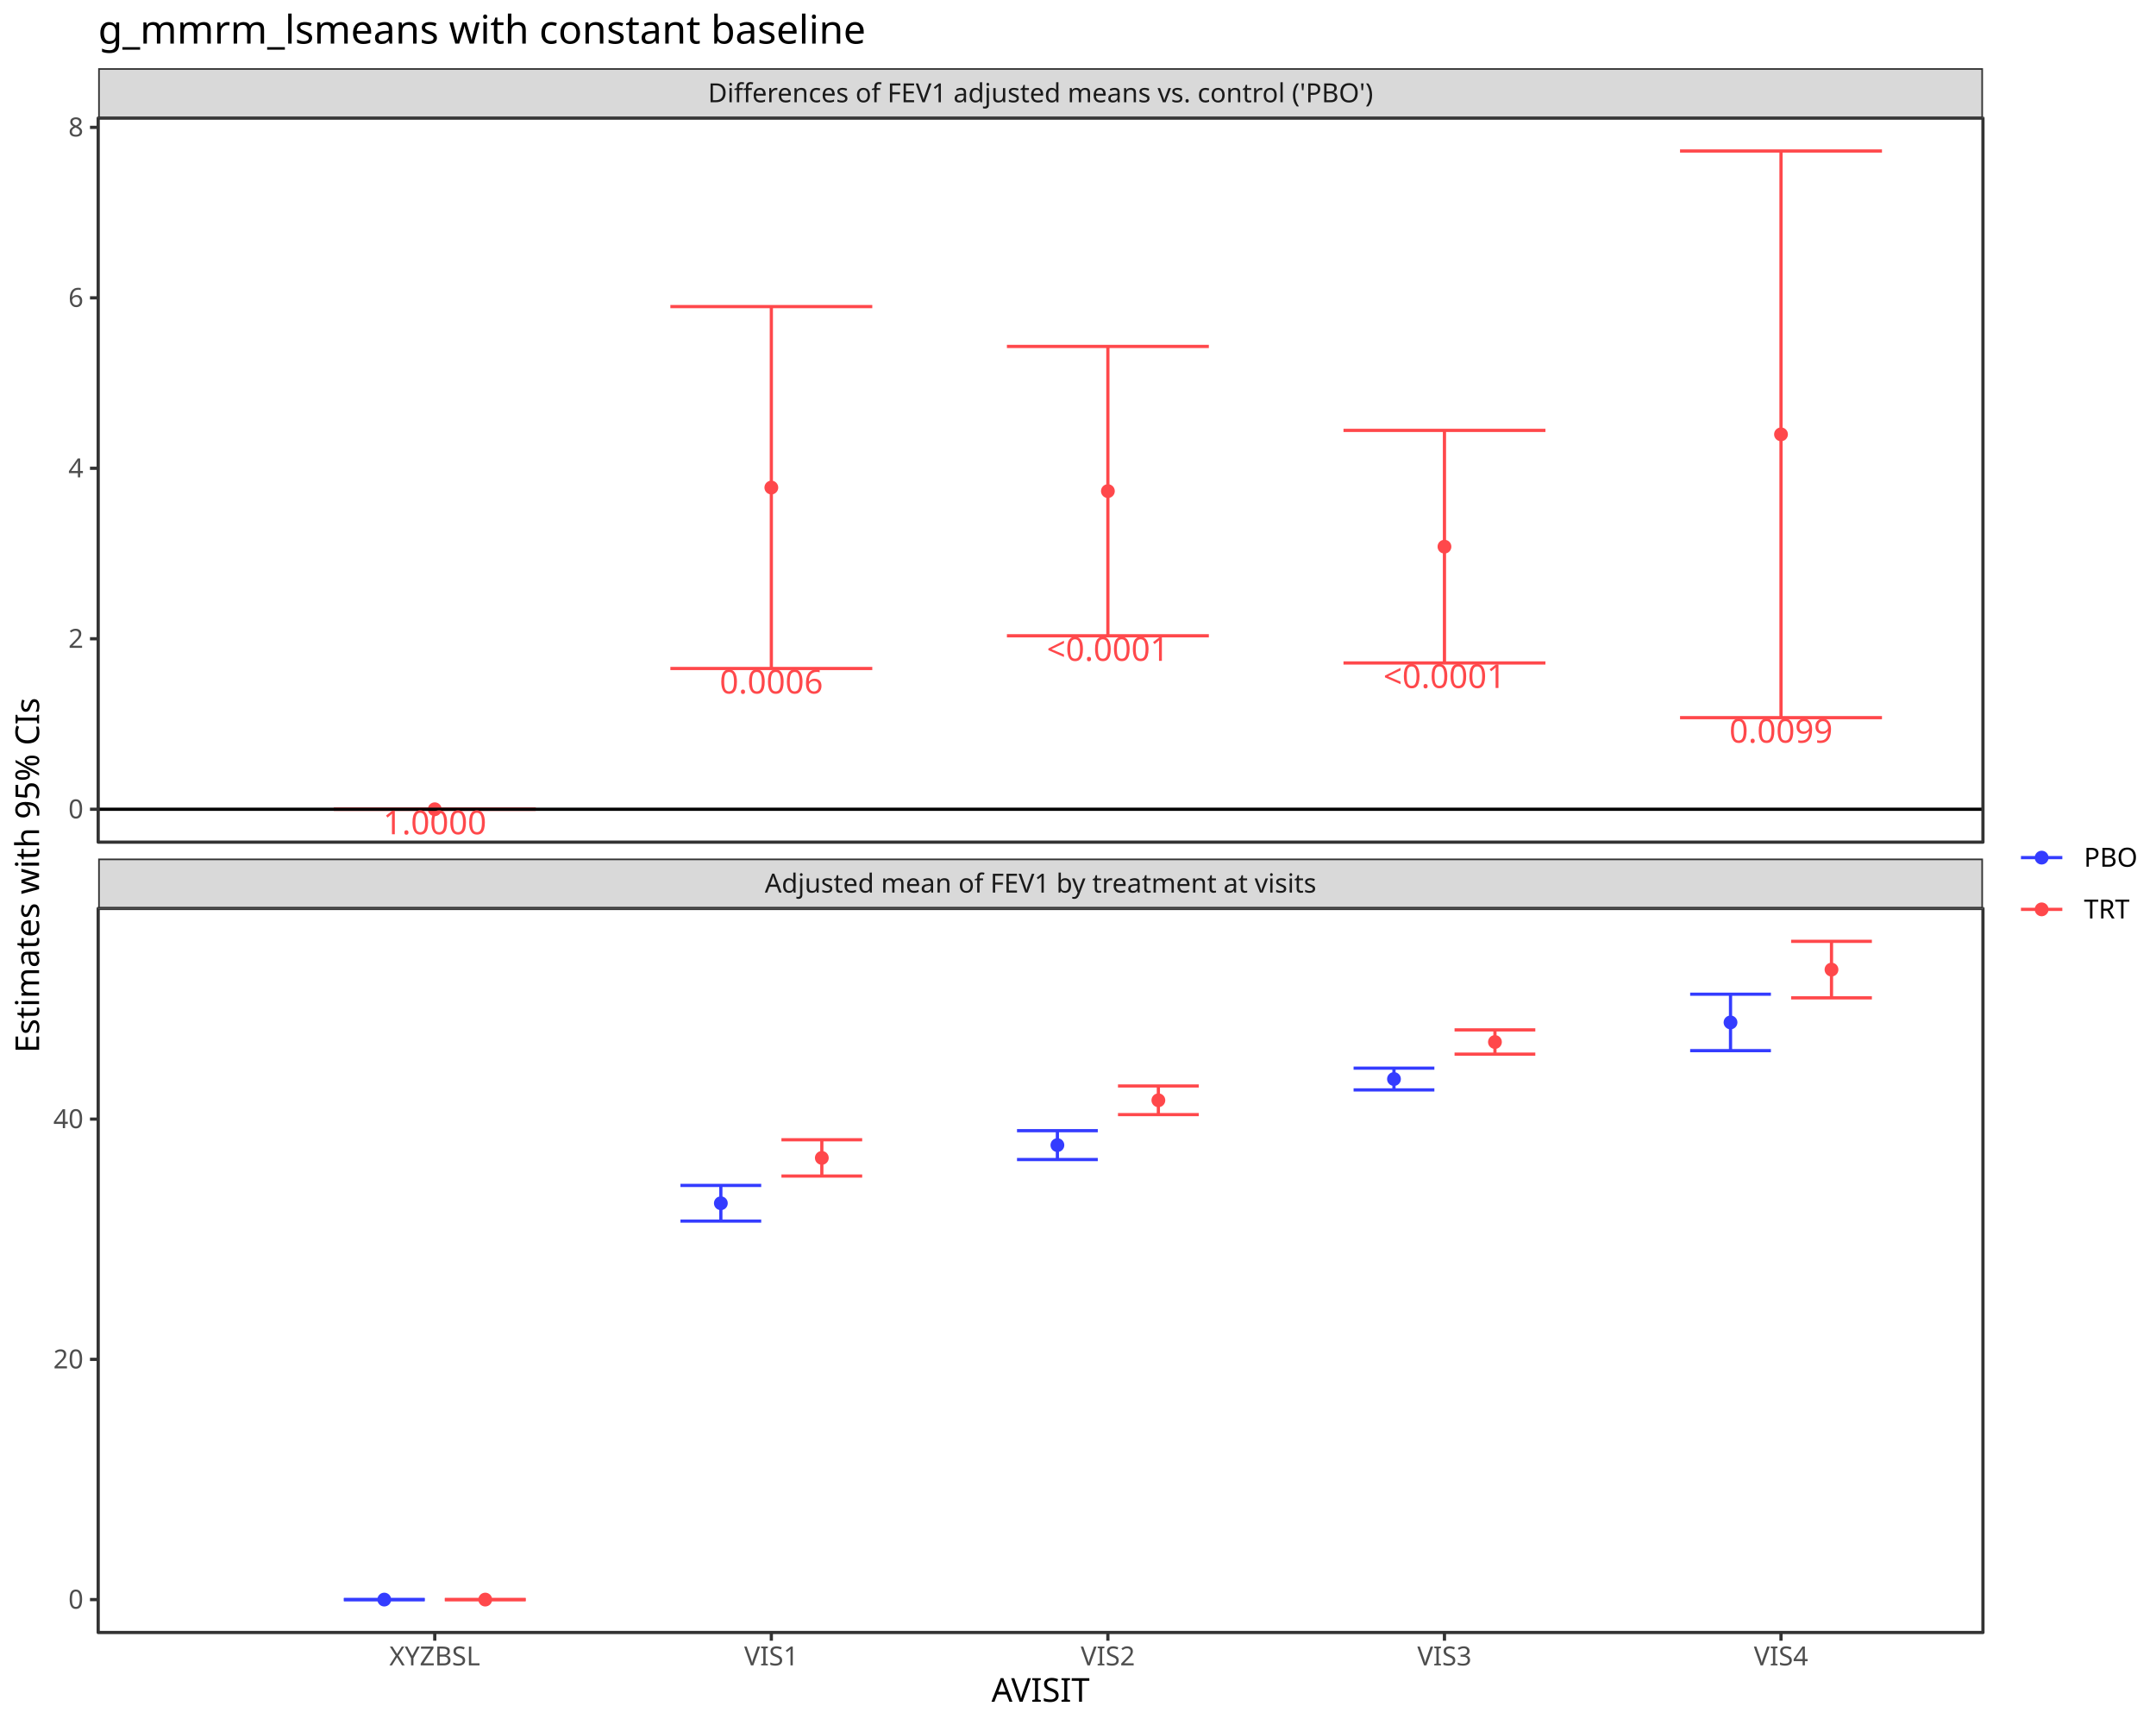
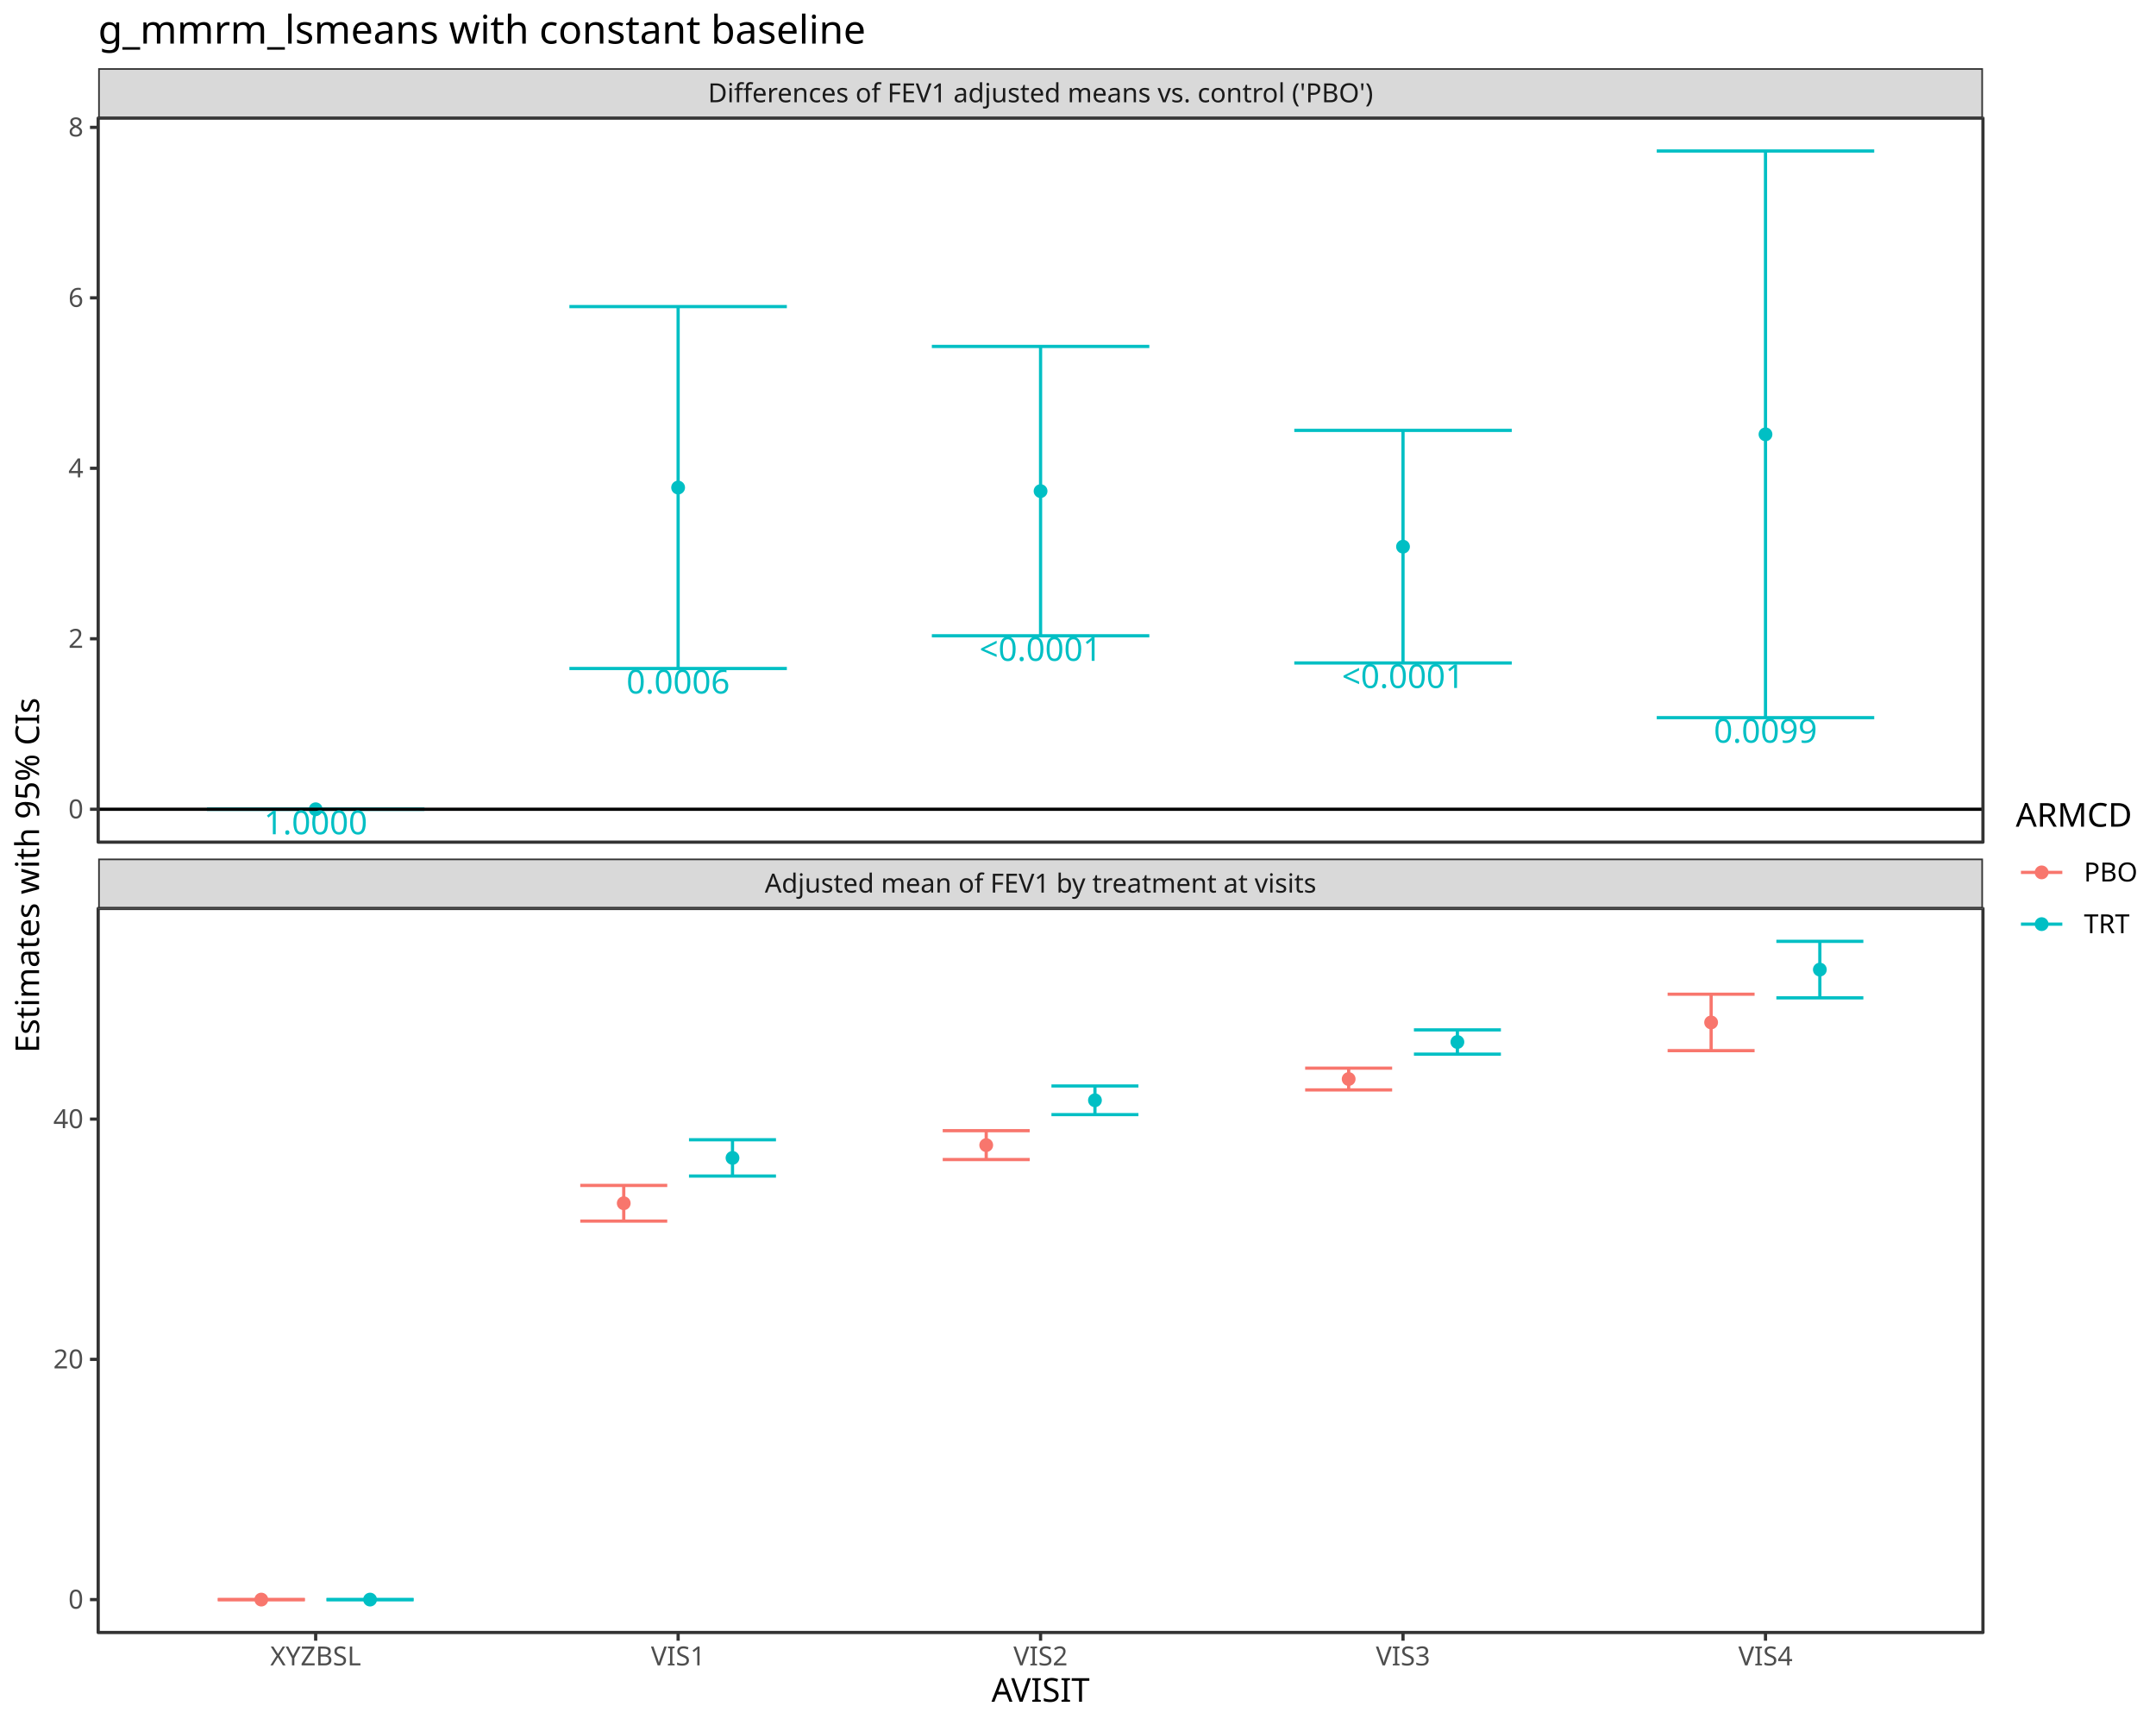
<svg xmlns="http://www.w3.org/2000/svg" class="svglite" data-engine-version="2.0" width="720.00pt" height="576.00pt" viewBox="0 0 720.00 576.00">
  <defs>
    <style type="text/css">
    .svglite line, .svglite polyline, .svglite polygon, .svglite path, .svglite rect, .svglite circle {
      fill: none;
      stroke: #000000;
      stroke-linecap: round;
      stroke-linejoin: round;
      stroke-miterlimit: 10.00;
    }
  </style>
  </defs>
  <rect width="100%" height="100%" style="stroke: none; fill: #FFFFFF;" />
  <defs>
    <clipPath id="cpMC4wMHw3MjAuMDB8MC4wMHw1NzYuMDA=">
      <rect x="0.00" y="0.00" width="720.00" height="576.00" />
    </clipPath>
  </defs>
  <g clip-path="url(#cpMC4wMHw3MjAuMDB8MC4wMHw1NzYuMDA=)">
    <rect x="0.00" y="0.00" width="720.00" height="576.00" style="stroke-width: 1.07; stroke: #FFFFFF; fill: #FFFFFF;" />
    <rect x="32.79" y="39.43" width="629.42" height="241.77" style="stroke-width: 1.07; stroke: none; fill: #FFFFFF;" />
-     <polyline points="111.47,270.22 178.91,270.22 " style="stroke-width: 1.07; stroke: #FF484B; stroke-linecap: butt;" />
-     <polyline points="145.19,270.22 145.19,270.22 " style="stroke-width: 1.07; stroke: #FF484B; stroke-linecap: butt;" />
-     <polyline points="111.47,270.22 178.91,270.22 " style="stroke-width: 1.07; stroke: #FF484B; stroke-linecap: butt;" />
-     <polyline points="223.87,102.37 291.30,102.37 " style="stroke-width: 1.07; stroke: #FF484B; stroke-linecap: butt;" />
-     <polyline points="257.59,102.37 257.59,223.22 " style="stroke-width: 1.07; stroke: #FF484B; stroke-linecap: butt;" />
-     <polyline points="223.87,223.22 291.30,223.22 " style="stroke-width: 1.07; stroke: #FF484B; stroke-linecap: butt;" />
-     <polyline points="336.26,115.68 403.70,115.68 " style="stroke-width: 1.07; stroke: #FF484B; stroke-linecap: butt;" />
-     <polyline points="369.98,115.68 369.98,212.30 " style="stroke-width: 1.07; stroke: #FF484B; stroke-linecap: butt;" />
-     <polyline points="336.26,212.30 403.70,212.30 " style="stroke-width: 1.07; stroke: #FF484B; stroke-linecap: butt;" />
-     <polyline points="448.66,143.71 516.10,143.71 " style="stroke-width: 1.07; stroke: #FF484B; stroke-linecap: butt;" />
-     <polyline points="482.38,143.71 482.38,221.37 " style="stroke-width: 1.07; stroke: #FF484B; stroke-linecap: butt;" />
-     <polyline points="448.66,221.37 516.10,221.37 " style="stroke-width: 1.07; stroke: #FF484B; stroke-linecap: butt;" />
-     <polyline points="561.05,50.42 628.49,50.42 " style="stroke-width: 1.07; stroke: #FF484B; stroke-linecap: butt;" />
-     <polyline points="594.77,50.42 594.77,239.64 " style="stroke-width: 1.07; stroke: #FF484B; stroke-linecap: butt;" />
-     <polyline points="561.05,239.64 628.49,239.64 " style="stroke-width: 1.07; stroke: #FF484B; stroke-linecap: butt;" />
-     <circle cx="145.19" cy="270.22" r="1.95" style="stroke-width: 0.71; stroke: #FF484B; fill: #FF484B;" />
-     <circle cx="257.59" cy="162.80" r="1.95" style="stroke-width: 0.71; stroke: #FF484B; fill: #FF484B;" />
-     <circle cx="369.98" cy="163.99" r="1.95" style="stroke-width: 0.71; stroke: #FF484B; fill: #FF484B;" />
-     <circle cx="482.38" cy="182.54" r="1.95" style="stroke-width: 0.71; stroke: #FF484B; fill: #FF484B;" />
-     <circle cx="594.77" cy="145.03" r="1.95" style="stroke-width: 0.71; stroke: #FF484B; fill: #FF484B;" />
+     <polyline points="69.11,270.22 141.73,270.22 " style="stroke-width: 1.07; stroke: #00BFC4; stroke-linecap: butt;" />
+     <polyline points="105.42,270.22 105.42,270.22 " style="stroke-width: 1.07; stroke: #00BFC4; stroke-linecap: butt;" />
+     <polyline points="69.11,270.22 141.73,270.22 " style="stroke-width: 1.07; stroke: #00BFC4; stroke-linecap: butt;" />
+     <polyline points="190.15,102.37 262.77,102.37 " style="stroke-width: 1.07; stroke: #00BFC4; stroke-linecap: butt;" />
+     <polyline points="226.46,102.37 226.46,223.22 " style="stroke-width: 1.07; stroke: #00BFC4; stroke-linecap: butt;" />
+     <polyline points="190.15,223.22 262.77,223.22 " style="stroke-width: 1.07; stroke: #00BFC4; stroke-linecap: butt;" />
+     <polyline points="311.19,115.68 383.82,115.68 " style="stroke-width: 1.07; stroke: #00BFC4; stroke-linecap: butt;" />
+     <polyline points="347.50,115.68 347.50,212.30 " style="stroke-width: 1.07; stroke: #00BFC4; stroke-linecap: butt;" />
+     <polyline points="311.19,212.30 383.82,212.30 " style="stroke-width: 1.07; stroke: #00BFC4; stroke-linecap: butt;" />
+     <polyline points="432.23,143.71 504.86,143.71 " style="stroke-width: 1.07; stroke: #00BFC4; stroke-linecap: butt;" />
+     <polyline points="468.54,143.71 468.54,221.37 " style="stroke-width: 1.07; stroke: #00BFC4; stroke-linecap: butt;" />
+     <polyline points="432.23,221.37 504.86,221.37 " style="stroke-width: 1.07; stroke: #00BFC4; stroke-linecap: butt;" />
+     <polyline points="553.27,50.42 625.90,50.42 " style="stroke-width: 1.07; stroke: #00BFC4; stroke-linecap: butt;" />
+     <polyline points="589.59,50.42 589.59,239.64 " style="stroke-width: 1.07; stroke: #00BFC4; stroke-linecap: butt;" />
+     <polyline points="553.27,239.64 625.90,239.64 " style="stroke-width: 1.07; stroke: #00BFC4; stroke-linecap: butt;" />
+     <circle cx="105.42" cy="270.22" r="1.95" style="stroke-width: 0.71; stroke: #00BFC4; fill: #00BFC4;" />
+     <circle cx="226.46" cy="162.80" r="1.95" style="stroke-width: 0.71; stroke: #00BFC4; fill: #00BFC4;" />
+     <circle cx="347.50" cy="163.99" r="1.95" style="stroke-width: 0.71; stroke: #00BFC4; fill: #00BFC4;" />
+     <circle cx="468.54" cy="182.54" r="1.95" style="stroke-width: 0.71; stroke: #00BFC4; fill: #00BFC4;" />
+     <circle cx="589.59" cy="145.03" r="1.95" style="stroke-width: 0.71; stroke: #00BFC4; fill: #00BFC4;" />
    <line x1="32.79" y1="270.22" x2="662.21" y2="270.22" style="stroke-width: 1.07; stroke-linecap: butt;" />
-     <text x="145.19" y="278.58" text-anchor="middle" style="font-size: 11.04px; fill: #FF484B; font-family: sans;" textLength="33.77px" lengthAdjust="spacingAndGlyphs">1.0000</text>
-     <text x="257.59" y="231.58" text-anchor="middle" style="font-size: 11.04px; fill: #FF484B; font-family: sans;" textLength="33.77px" lengthAdjust="spacingAndGlyphs">0.0006</text>
-     <text x="369.98" y="220.66" text-anchor="middle" style="font-size: 11.04px; fill: #FF484B; font-family: sans;" textLength="40.22px" lengthAdjust="spacingAndGlyphs">&lt;0.0001</text>
-     <text x="482.38" y="229.73" text-anchor="middle" style="font-size: 11.04px; fill: #FF484B; font-family: sans;" textLength="40.22px" lengthAdjust="spacingAndGlyphs">&lt;0.0001</text>
-     <text x="594.77" y="247.99" text-anchor="middle" style="font-size: 11.04px; fill: #FF484B; font-family: sans;" textLength="33.77px" lengthAdjust="spacingAndGlyphs">0.0099</text>
+     <text x="105.42" y="278.58" text-anchor="middle" style="font-size: 11.04px; fill: #00BFC4; font-family: sans;" textLength="33.77px" lengthAdjust="spacingAndGlyphs">1.0000</text>
+     <text x="226.46" y="231.58" text-anchor="middle" style="font-size: 11.04px; fill: #00BFC4; font-family: sans;" textLength="33.77px" lengthAdjust="spacingAndGlyphs">0.0006</text>
+     <text x="347.50" y="220.66" text-anchor="middle" style="font-size: 11.04px; fill: #00BFC4; font-family: sans;" textLength="40.22px" lengthAdjust="spacingAndGlyphs">&lt;0.0001</text>
+     <text x="468.54" y="229.73" text-anchor="middle" style="font-size: 11.04px; fill: #00BFC4; font-family: sans;" textLength="40.22px" lengthAdjust="spacingAndGlyphs">&lt;0.0001</text>
+     <text x="589.59" y="247.99" text-anchor="middle" style="font-size: 11.04px; fill: #00BFC4; font-family: sans;" textLength="33.77px" lengthAdjust="spacingAndGlyphs">0.0099</text>
    <rect x="32.79" y="39.43" width="629.42" height="241.77" style="stroke-width: 1.07; stroke: #333333;" />
    <rect x="32.79" y="303.34" width="629.42" height="241.77" style="stroke-width: 1.07; stroke: none; fill: #FFFFFF;" />
-     <polyline points="114.84,534.12 141.82,534.12 " style="stroke-width: 1.07; stroke: #343CFF; stroke-linecap: butt;" />
-     <polyline points="128.33,534.12 128.33,534.12 " style="stroke-width: 1.07; stroke: #343CFF; stroke-linecap: butt;" />
-     <polyline points="114.84,534.12 141.82,534.12 " style="stroke-width: 1.07; stroke: #343CFF; stroke-linecap: butt;" />
-     <polyline points="148.56,534.12 175.54,534.12 " style="stroke-width: 1.07; stroke: #FF484B; stroke-linecap: butt;" />
-     <polyline points="162.05,534.12 162.05,534.12 " style="stroke-width: 1.07; stroke: #FF484B; stroke-linecap: butt;" />
-     <polyline points="148.56,534.12 175.54,534.12 " style="stroke-width: 1.07; stroke: #FF484B; stroke-linecap: butt;" />
-     <polyline points="227.24,395.83 254.21,395.83 " style="stroke-width: 1.07; stroke: #343CFF; stroke-linecap: butt;" />
-     <polyline points="240.73,395.83 240.73,407.74 " style="stroke-width: 1.07; stroke: #343CFF; stroke-linecap: butt;" />
-     <polyline points="227.24,407.74 254.21,407.74 " style="stroke-width: 1.07; stroke: #343CFF; stroke-linecap: butt;" />
-     <polyline points="260.96,380.59 287.93,380.59 " style="stroke-width: 1.07; stroke: #FF484B; stroke-linecap: butt;" />
-     <polyline points="274.45,380.59 274.45,392.70 " style="stroke-width: 1.07; stroke: #FF484B; stroke-linecap: butt;" />
-     <polyline points="260.96,392.70 287.93,392.70 " style="stroke-width: 1.07; stroke: #FF484B; stroke-linecap: butt;" />
-     <polyline points="339.63,377.55 366.61,377.55 " style="stroke-width: 1.07; stroke: #343CFF; stroke-linecap: butt;" />
-     <polyline points="353.12,377.55 353.12,387.19 " style="stroke-width: 1.07; stroke: #343CFF; stroke-linecap: butt;" />
-     <polyline points="339.63,387.19 366.61,387.19 " style="stroke-width: 1.07; stroke: #343CFF; stroke-linecap: butt;" />
-     <polyline points="373.35,362.62 400.33,362.62 " style="stroke-width: 1.07; stroke: #FF484B; stroke-linecap: butt;" />
-     <polyline points="386.84,362.62 386.84,372.18 " style="stroke-width: 1.07; stroke: #FF484B; stroke-linecap: butt;" />
-     <polyline points="373.35,372.18 400.33,372.18 " style="stroke-width: 1.07; stroke: #FF484B; stroke-linecap: butt;" />
-     <polyline points="452.03,356.67 479.01,356.67 " style="stroke-width: 1.07; stroke: #343CFF; stroke-linecap: butt;" />
-     <polyline points="465.52,356.67 465.52,363.93 " style="stroke-width: 1.07; stroke: #343CFF; stroke-linecap: butt;" />
-     <polyline points="452.03,363.93 479.01,363.93 " style="stroke-width: 1.07; stroke: #343CFF; stroke-linecap: butt;" />
-     <polyline points="485.75,343.89 512.72,343.89 " style="stroke-width: 1.07; stroke: #FF484B; stroke-linecap: butt;" />
-     <polyline points="499.24,343.89 499.24,351.99 " style="stroke-width: 1.07; stroke: #FF484B; stroke-linecap: butt;" />
-     <polyline points="485.75,351.99 512.72,351.99 " style="stroke-width: 1.07; stroke: #FF484B; stroke-linecap: butt;" />
-     <polyline points="564.43,331.98 591.40,331.98 " style="stroke-width: 1.07; stroke: #343CFF; stroke-linecap: butt;" />
-     <polyline points="577.91,331.98 577.91,350.82 " style="stroke-width: 1.07; stroke: #343CFF; stroke-linecap: butt;" />
-     <polyline points="564.43,350.82 591.40,350.82 " style="stroke-width: 1.07; stroke: #343CFF; stroke-linecap: butt;" />
-     <polyline points="598.15,314.33 625.12,314.33 " style="stroke-width: 1.07; stroke: #FF484B; stroke-linecap: butt;" />
-     <polyline points="611.63,314.33 611.63,333.19 " style="stroke-width: 1.07; stroke: #FF484B; stroke-linecap: butt;" />
-     <polyline points="598.15,333.19 625.12,333.19 " style="stroke-width: 1.07; stroke: #FF484B; stroke-linecap: butt;" />
-     <circle cx="128.33" cy="534.12" r="1.95" style="stroke-width: 0.71; stroke: #343CFF; fill: #343CFF;" />
-     <circle cx="162.05" cy="534.12" r="1.95" style="stroke-width: 0.71; stroke: #FF484B; fill: #FF484B;" />
-     <circle cx="240.73" cy="401.78" r="1.95" style="stroke-width: 0.71; stroke: #343CFF; fill: #343CFF;" />
-     <circle cx="274.45" cy="386.64" r="1.95" style="stroke-width: 0.71; stroke: #FF484B; fill: #FF484B;" />
-     <circle cx="353.12" cy="382.37" r="1.95" style="stroke-width: 0.71; stroke: #343CFF; fill: #343CFF;" />
-     <circle cx="386.84" cy="367.40" r="1.95" style="stroke-width: 0.71; stroke: #FF484B; fill: #FF484B;" />
-     <circle cx="465.52" cy="360.30" r="1.95" style="stroke-width: 0.71; stroke: #343CFF; fill: #343CFF;" />
-     <circle cx="499.24" cy="347.94" r="1.95" style="stroke-width: 0.71; stroke: #FF484B; fill: #FF484B;" />
-     <circle cx="577.91" cy="341.40" r="1.95" style="stroke-width: 0.71; stroke: #343CFF; fill: #343CFF;" />
-     <circle cx="611.63" cy="323.76" r="1.95" style="stroke-width: 0.71; stroke: #FF484B; fill: #FF484B;" />
+     <polyline points="72.74,534.12 101.79,534.12 " style="stroke-width: 1.07; stroke: #F8766D; stroke-linecap: butt;" />
+     <polyline points="87.26,534.12 87.26,534.12 " style="stroke-width: 1.07; stroke: #F8766D; stroke-linecap: butt;" />
+     <polyline points="72.74,534.12 101.79,534.12 " style="stroke-width: 1.07; stroke: #F8766D; stroke-linecap: butt;" />
+     <polyline points="109.05,534.12 138.10,534.12 " style="stroke-width: 1.07; stroke: #00BFC4; stroke-linecap: butt;" />
+     <polyline points="123.58,534.12 123.58,534.12 " style="stroke-width: 1.07; stroke: #00BFC4; stroke-linecap: butt;" />
+     <polyline points="109.05,534.12 138.10,534.12 " style="stroke-width: 1.07; stroke: #00BFC4; stroke-linecap: butt;" />
+     <polyline points="193.78,395.83 222.83,395.83 " style="stroke-width: 1.07; stroke: #F8766D; stroke-linecap: butt;" />
+     <polyline points="208.30,395.83 208.30,407.74 " style="stroke-width: 1.07; stroke: #F8766D; stroke-linecap: butt;" />
+     <polyline points="193.78,407.74 222.83,407.74 " style="stroke-width: 1.07; stroke: #F8766D; stroke-linecap: butt;" />
+     <polyline points="230.09,380.59 259.14,380.59 " style="stroke-width: 1.07; stroke: #00BFC4; stroke-linecap: butt;" />
+     <polyline points="244.62,380.59 244.62,392.70 " style="stroke-width: 1.07; stroke: #00BFC4; stroke-linecap: butt;" />
+     <polyline points="230.09,392.70 259.14,392.70 " style="stroke-width: 1.07; stroke: #00BFC4; stroke-linecap: butt;" />
+     <polyline points="314.82,377.55 343.87,377.55 " style="stroke-width: 1.07; stroke: #F8766D; stroke-linecap: butt;" />
+     <polyline points="329.35,377.55 329.35,387.19 " style="stroke-width: 1.07; stroke: #F8766D; stroke-linecap: butt;" />
+     <polyline points="314.82,387.19 343.87,387.19 " style="stroke-width: 1.07; stroke: #F8766D; stroke-linecap: butt;" />
+     <polyline points="351.13,362.62 380.18,362.62 " style="stroke-width: 1.07; stroke: #00BFC4; stroke-linecap: butt;" />
+     <polyline points="365.66,362.62 365.66,372.18 " style="stroke-width: 1.07; stroke: #00BFC4; stroke-linecap: butt;" />
+     <polyline points="351.13,372.18 380.18,372.18 " style="stroke-width: 1.07; stroke: #00BFC4; stroke-linecap: butt;" />
+     <polyline points="435.86,356.67 464.91,356.67 " style="stroke-width: 1.07; stroke: #F8766D; stroke-linecap: butt;" />
+     <polyline points="450.39,356.67 450.39,363.93 " style="stroke-width: 1.07; stroke: #F8766D; stroke-linecap: butt;" />
+     <polyline points="435.86,363.93 464.91,363.93 " style="stroke-width: 1.07; stroke: #F8766D; stroke-linecap: butt;" />
+     <polyline points="472.18,343.89 501.23,343.89 " style="stroke-width: 1.07; stroke: #00BFC4; stroke-linecap: butt;" />
+     <polyline points="486.70,343.89 486.70,351.99 " style="stroke-width: 1.07; stroke: #00BFC4; stroke-linecap: butt;" />
+     <polyline points="472.18,351.99 501.23,351.99 " style="stroke-width: 1.07; stroke: #00BFC4; stroke-linecap: butt;" />
+     <polyline points="556.90,331.98 585.95,331.98 " style="stroke-width: 1.07; stroke: #F8766D; stroke-linecap: butt;" />
+     <polyline points="571.43,331.98 571.43,350.82 " style="stroke-width: 1.07; stroke: #F8766D; stroke-linecap: butt;" />
+     <polyline points="556.90,350.82 585.95,350.82 " style="stroke-width: 1.07; stroke: #F8766D; stroke-linecap: butt;" />
+     <polyline points="593.22,314.33 622.27,314.33 " style="stroke-width: 1.07; stroke: #00BFC4; stroke-linecap: butt;" />
+     <polyline points="607.74,314.33 607.74,333.19 " style="stroke-width: 1.07; stroke: #00BFC4; stroke-linecap: butt;" />
+     <polyline points="593.22,333.19 622.27,333.19 " style="stroke-width: 1.07; stroke: #00BFC4; stroke-linecap: butt;" />
+     <circle cx="87.26" cy="534.12" r="1.95" style="stroke-width: 0.71; stroke: #F8766D; fill: #F8766D;" />
+     <circle cx="123.58" cy="534.12" r="1.95" style="stroke-width: 0.71; stroke: #00BFC4; fill: #00BFC4;" />
+     <circle cx="208.30" cy="401.78" r="1.95" style="stroke-width: 0.71; stroke: #F8766D; fill: #F8766D;" />
+     <circle cx="244.62" cy="386.64" r="1.95" style="stroke-width: 0.71; stroke: #00BFC4; fill: #00BFC4;" />
+     <circle cx="329.35" cy="382.37" r="1.95" style="stroke-width: 0.71; stroke: #F8766D; fill: #F8766D;" />
+     <circle cx="365.66" cy="367.40" r="1.95" style="stroke-width: 0.71; stroke: #00BFC4; fill: #00BFC4;" />
+     <circle cx="450.39" cy="360.30" r="1.95" style="stroke-width: 0.71; stroke: #F8766D; fill: #F8766D;" />
+     <circle cx="486.70" cy="347.94" r="1.95" style="stroke-width: 0.71; stroke: #00BFC4; fill: #00BFC4;" />
+     <circle cx="571.43" cy="341.40" r="1.95" style="stroke-width: 0.71; stroke: #F8766D; fill: #F8766D;" />
+     <circle cx="607.74" cy="323.76" r="1.95" style="stroke-width: 0.71; stroke: #00BFC4; fill: #00BFC4;" />
    <rect x="32.79" y="303.34" width="629.42" height="241.77" style="stroke-width: 1.07; stroke: #333333;" />
  </g>
  <defs>
    <clipPath id="cpMzIuNzl8NjYyLjIxfDI4Ni42OXwzMDMuMzQ=">
      <rect x="32.79" y="286.69" width="629.42" height="16.65" />
    </clipPath>
  </defs>
  <g clip-path="url(#cpMzIuNzl8NjYyLjIxfDI4Ni42OXwzMDMuMzQ=)">
    <rect x="32.79" y="286.69" width="629.42" height="16.65" style="stroke-width: 1.07; stroke: #333333; fill: #D9D9D9;" />
    <text x="347.50" y="298.04" text-anchor="middle" style="font-size: 8.80px; fill: #1A1A1A; font-family: sans;" textLength="176.11px" lengthAdjust="spacingAndGlyphs">Adjusted mean of FEV1 by treatment at visits</text>
  </g>
  <g clip-path="url(#cpMC4wMHw3MjAuMDB8MC4wMHw1NzYuMDA=)">
</g>
  <defs>
    <clipPath id="cpMzIuNzl8NjYyLjIxfDIyLjc4fDM5LjQz">
      <rect x="32.79" y="22.78" width="629.42" height="16.65" />
    </clipPath>
  </defs>
  <g clip-path="url(#cpMzIuNzl8NjYyLjIxfDIyLjc4fDM5LjQz)">
    <rect x="32.79" y="22.78" width="629.42" height="16.65" style="stroke-width: 1.07; stroke: #333333; fill: #D9D9D9;" />
    <text x="347.50" y="34.14" text-anchor="middle" style="font-size: 8.80px; fill: #1A1A1A; font-family: sans;" textLength="216.15px" lengthAdjust="spacingAndGlyphs">Differences of FEV1 adjusted means vs. control ('PBO')</text>
  </g>
  <g clip-path="url(#cpMC4wMHw3MjAuMDB8MC4wMHw1NzYuMDA=)">
-     <polyline points="145.19,547.85 145.19,545.11 " style="stroke-width: 1.07; stroke: #333333; stroke-linecap: butt;" />
-     <polyline points="257.59,547.85 257.59,545.11 " style="stroke-width: 1.07; stroke: #333333; stroke-linecap: butt;" />
-     <polyline points="369.98,547.85 369.98,545.11 " style="stroke-width: 1.07; stroke: #333333; stroke-linecap: butt;" />
-     <polyline points="482.38,547.85 482.38,545.11 " style="stroke-width: 1.07; stroke: #333333; stroke-linecap: butt;" />
-     <polyline points="594.77,547.85 594.77,545.11 " style="stroke-width: 1.07; stroke: #333333; stroke-linecap: butt;" />
-     <text x="145.19" y="556.10" text-anchor="middle" style="font-size: 8.80px; fill: #4D4D4D; font-family: sans;" textLength="33.76px" lengthAdjust="spacingAndGlyphs">XYZBSL</text>
-     <text x="257.59" y="556.10" text-anchor="middle" style="font-size: 8.80px; fill: #4D4D4D; font-family: sans;" textLength="19.08px" lengthAdjust="spacingAndGlyphs">VIS1</text>
-     <text x="369.98" y="556.10" text-anchor="middle" style="font-size: 8.80px; fill: #4D4D4D; font-family: sans;" textLength="19.08px" lengthAdjust="spacingAndGlyphs">VIS2</text>
-     <text x="482.38" y="556.10" text-anchor="middle" style="font-size: 8.80px; fill: #4D4D4D; font-family: sans;" textLength="19.08px" lengthAdjust="spacingAndGlyphs">VIS3</text>
-     <text x="594.77" y="556.10" text-anchor="middle" style="font-size: 8.80px; fill: #4D4D4D; font-family: sans;" textLength="19.08px" lengthAdjust="spacingAndGlyphs">VIS4</text>
+     <polyline points="105.42,547.85 105.42,545.11 " style="stroke-width: 1.07; stroke: #333333; stroke-linecap: butt;" />
+     <polyline points="226.46,547.85 226.46,545.11 " style="stroke-width: 1.07; stroke: #333333; stroke-linecap: butt;" />
+     <polyline points="347.50,547.85 347.50,545.11 " style="stroke-width: 1.07; stroke: #333333; stroke-linecap: butt;" />
+     <polyline points="468.54,547.85 468.54,545.11 " style="stroke-width: 1.07; stroke: #333333; stroke-linecap: butt;" />
+     <polyline points="589.59,547.85 589.59,545.11 " style="stroke-width: 1.07; stroke: #333333; stroke-linecap: butt;" />
+     <text x="105.42" y="556.10" text-anchor="middle" style="font-size: 8.80px; fill: #4D4D4D; font-family: sans;" textLength="33.76px" lengthAdjust="spacingAndGlyphs">XYZBSL</text>
+     <text x="226.46" y="556.10" text-anchor="middle" style="font-size: 8.80px; fill: #4D4D4D; font-family: sans;" textLength="19.08px" lengthAdjust="spacingAndGlyphs">VIS1</text>
+     <text x="347.50" y="556.10" text-anchor="middle" style="font-size: 8.80px; fill: #4D4D4D; font-family: sans;" textLength="19.08px" lengthAdjust="spacingAndGlyphs">VIS2</text>
+     <text x="468.54" y="556.10" text-anchor="middle" style="font-size: 8.80px; fill: #4D4D4D; font-family: sans;" textLength="19.08px" lengthAdjust="spacingAndGlyphs">VIS3</text>
+     <text x="589.59" y="556.10" text-anchor="middle" style="font-size: 8.80px; fill: #4D4D4D; font-family: sans;" textLength="19.08px" lengthAdjust="spacingAndGlyphs">VIS4</text>
    <text x="27.86" y="273.25" text-anchor="end" style="font-size: 8.80px; fill: #4D4D4D; font-family: sans;" textLength="4.89px" lengthAdjust="spacingAndGlyphs">0</text>
    <text x="27.86" y="216.32" text-anchor="end" style="font-size: 8.80px; fill: #4D4D4D; font-family: sans;" textLength="4.89px" lengthAdjust="spacingAndGlyphs">2</text>
    <text x="27.86" y="159.40" text-anchor="end" style="font-size: 8.80px; fill: #4D4D4D; font-family: sans;" textLength="4.89px" lengthAdjust="spacingAndGlyphs">4</text>
    <text x="27.86" y="102.47" text-anchor="end" style="font-size: 8.80px; fill: #4D4D4D; font-family: sans;" textLength="4.89px" lengthAdjust="spacingAndGlyphs">6</text>
    <text x="27.86" y="45.55" text-anchor="end" style="font-size: 8.80px; fill: #4D4D4D; font-family: sans;" textLength="4.89px" lengthAdjust="spacingAndGlyphs">8</text>
    <polyline points="30.05,270.22 32.79,270.22 " style="stroke-width: 1.07; stroke: #333333; stroke-linecap: butt;" />
    <polyline points="30.05,213.29 32.79,213.29 " style="stroke-width: 1.07; stroke: #333333; stroke-linecap: butt;" />
    <polyline points="30.05,156.37 32.79,156.37 " style="stroke-width: 1.07; stroke: #333333; stroke-linecap: butt;" />
    <polyline points="30.05,99.45 32.79,99.45 " style="stroke-width: 1.07; stroke: #333333; stroke-linecap: butt;" />
    <polyline points="30.05,42.52 32.79,42.52 " style="stroke-width: 1.07; stroke: #333333; stroke-linecap: butt;" />
    <text x="27.86" y="537.15" text-anchor="end" style="font-size: 8.80px; fill: #4D4D4D; font-family: sans;" textLength="4.89px" lengthAdjust="spacingAndGlyphs">0</text>
    <text x="27.86" y="456.93" text-anchor="end" style="font-size: 8.80px; fill: #4D4D4D; font-family: sans;" textLength="9.79px" lengthAdjust="spacingAndGlyphs">20</text>
    <text x="27.86" y="376.70" text-anchor="end" style="font-size: 8.80px; fill: #4D4D4D; font-family: sans;" textLength="9.79px" lengthAdjust="spacingAndGlyphs">40</text>
    <polyline points="30.05,534.12 32.79,534.12 " style="stroke-width: 1.07; stroke: #333333; stroke-linecap: butt;" />
    <polyline points="30.05,453.90 32.79,453.90 " style="stroke-width: 1.07; stroke: #333333; stroke-linecap: butt;" />
    <polyline points="30.05,373.68 32.79,373.68 " style="stroke-width: 1.07; stroke: #333333; stroke-linecap: butt;" />
    <text x="347.50" y="568.24" text-anchor="middle" style="font-size: 11.00px; font-family: sans;" textLength="34.85px" lengthAdjust="spacingAndGlyphs">AVISIT</text>
    <text transform="translate(13.05,292.27) rotate(-90)" text-anchor="middle" style="font-size: 11.00px; font-family: sans;" textLength="115.56px" lengthAdjust="spacingAndGlyphs">Estimates with 95% CIs</text>
-     <rect x="673.17" y="272.25" width="41.35" height="40.04" style="stroke-width: 1.07; stroke: none; fill: #FFFFFF;" />
-     <rect x="673.17" y="277.73" width="17.28" height="17.28" style="stroke-width: 1.07; stroke: none; fill: #FFFFFF;" />
-     <line x1="674.90" y1="286.37" x2="688.72" y2="286.37" style="stroke-width: 1.07; stroke: #343CFF; stroke-linecap: butt;" />
-     <circle cx="681.81" cy="286.37" r="1.95" style="stroke-width: 0.71; stroke: #343CFF; fill: #343CFF;" />
-     <rect x="673.17" y="295.01" width="17.28" height="17.28" style="stroke-width: 1.07; stroke: none; fill: #FFFFFF;" />
-     <line x1="674.90" y1="303.65" x2="688.72" y2="303.65" style="stroke-width: 1.07; stroke: #FF484B; stroke-linecap: butt;" />
-     <circle cx="681.81" cy="303.65" r="1.95" style="stroke-width: 0.71; stroke: #FF484B; fill: #FF484B;" />
-     <text x="695.93" y="289.40" style="font-size: 8.80px; font-family: sans;" textLength="18.59px" lengthAdjust="spacingAndGlyphs">PBO</text>
-     <text x="695.93" y="306.68" style="font-size: 8.80px; font-family: sans;" textLength="17.11px" lengthAdjust="spacingAndGlyphs">TRT</text>
+     <rect x="673.17" y="267.33" width="41.35" height="49.89" style="stroke-width: 1.07; stroke: none; fill: #FFFFFF;" />
+     <text x="673.17" y="276.04" style="font-size: 11.00px; font-family: sans;" textLength="40.35px" lengthAdjust="spacingAndGlyphs">ARMCD</text>
+     <rect x="673.17" y="282.66" width="17.28" height="17.28" style="stroke-width: 1.07; stroke: none; fill: #FFFFFF;" />
+     <line x1="674.90" y1="291.30" x2="688.72" y2="291.30" style="stroke-width: 1.07; stroke: #F8766D; stroke-linecap: butt;" />
+     <circle cx="681.81" cy="291.30" r="1.95" style="stroke-width: 0.71; stroke: #F8766D; fill: #F8766D;" />
+     <rect x="673.17" y="299.94" width="17.28" height="17.28" style="stroke-width: 1.07; stroke: none; fill: #FFFFFF;" />
+     <line x1="674.90" y1="308.58" x2="688.72" y2="308.58" style="stroke-width: 1.07; stroke: #00BFC4; stroke-linecap: butt;" />
+     <circle cx="681.81" cy="308.58" r="1.95" style="stroke-width: 0.71; stroke: #00BFC4; fill: #00BFC4;" />
+     <text x="695.93" y="294.33" style="font-size: 8.80px; font-family: sans;" textLength="18.59px" lengthAdjust="spacingAndGlyphs">PBO</text>
+     <text x="695.93" y="311.61" style="font-size: 8.80px; font-family: sans;" textLength="17.11px" lengthAdjust="spacingAndGlyphs">TRT</text>
    <text x="32.79" y="14.56" style="font-size: 13.20px; font-family: sans;" textLength="242.15px" lengthAdjust="spacingAndGlyphs">g_mmrm_lsmeans with constant baseline</text>
  </g>
</svg>
